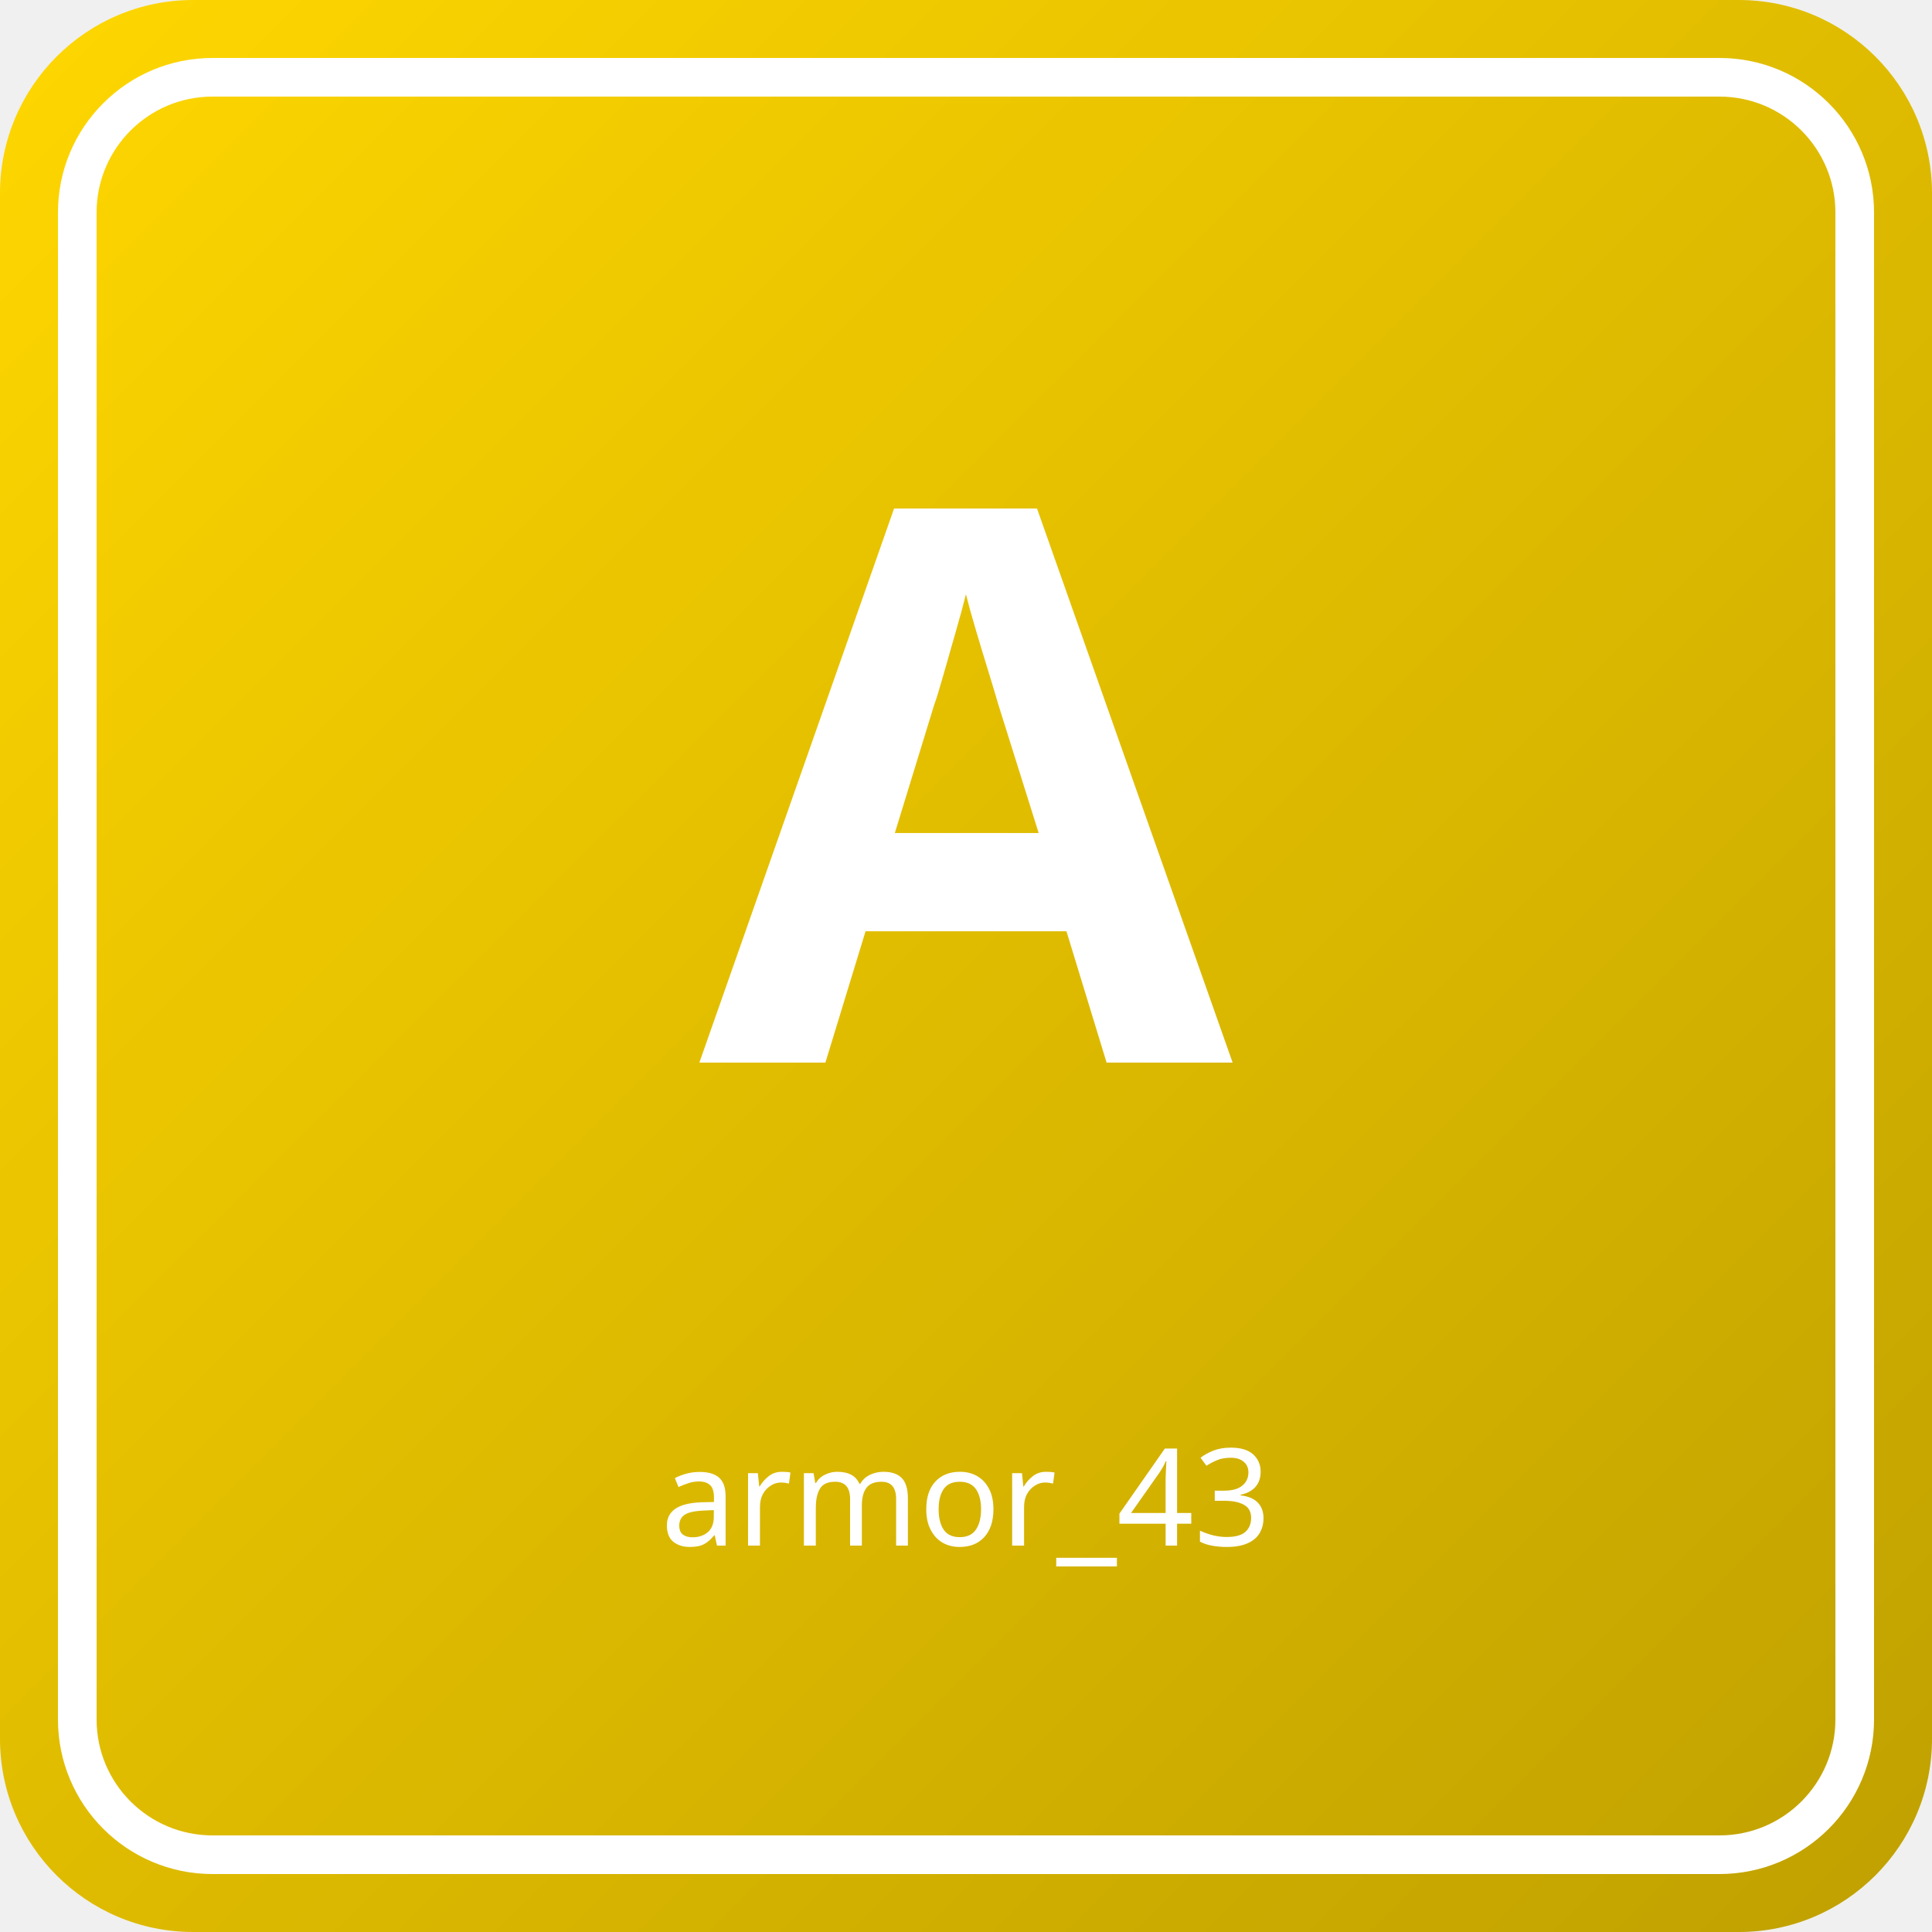
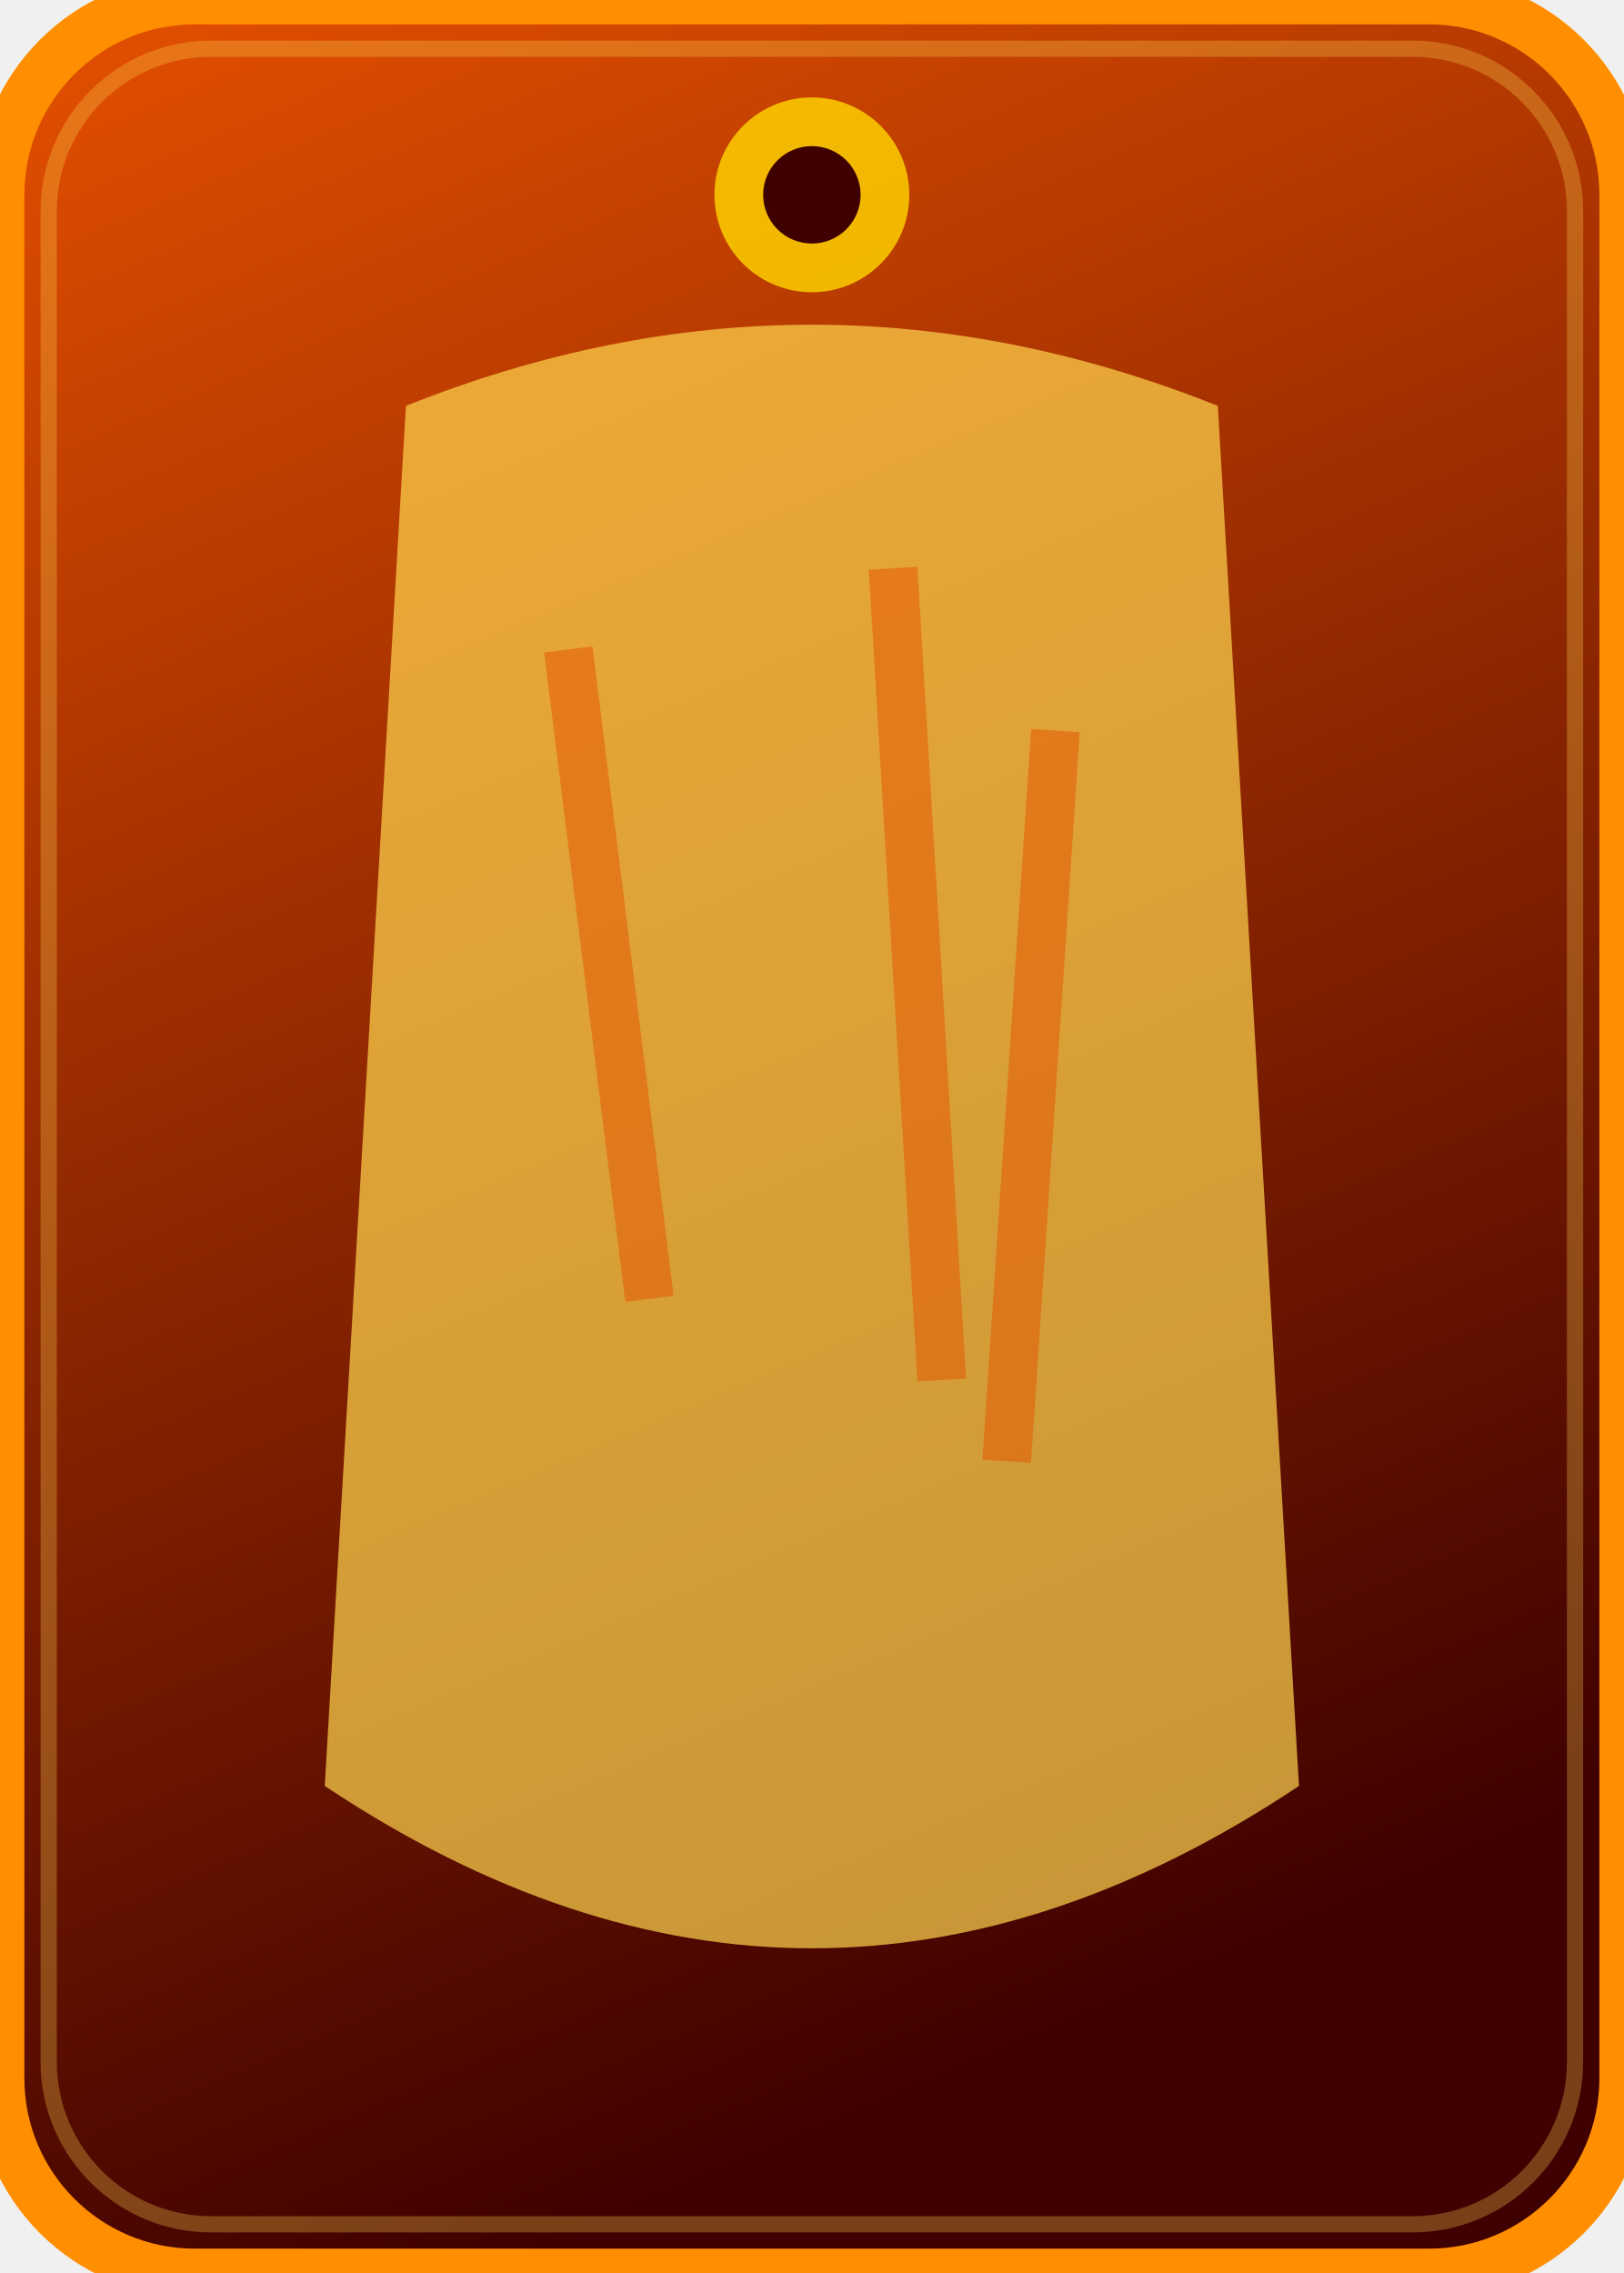
- <svg xmlns="http://www.w3.org/2000/svg" viewBox="0 0 200 200" width="200" height="200">
+ <svg xmlns="http://www.w3.org/2000/svg" viewBox="0 0 100 140">
  <defs>
-     <linearGradient id="g" x1="0" y1="0" x2="1" y2="1">
-       <stop offset="0%" stop-color="#ffd700" />
-       <stop offset="100%" stop-color="#bfa000" />
+     <linearGradient id="bg" x1="0" y1="0" x2="0.3" y2="1">
+       <stop offset="0%" stop-color="#e65100" />
+       <stop offset="100%" stop-color="#3e0000" />
    </linearGradient>
  </defs>
-   <rect width="200" height="200" fill="url(#g)" rx="20" />
-   <rect x="8" y="8" width="184" height="184" fill="none" stroke="#fff" stroke-width="4" rx="14" />
-   <text x="100" y="110" font-size="80" text-anchor="middle" fill="#fff" font-family="sans-serif" font-weight="bold">A</text>
-   <text x="100" y="160" font-size="14" text-anchor="middle" fill="#fff" font-family="sans-serif">armor_43</text>
+   <rect width="100" height="140" rx="12" fill="url(#bg)" stroke="#ff8f00" stroke-width="3" />
+   <rect x="3" y="3" width="94" height="134" rx="10" fill="none" stroke="#ffd54f" stroke-width="1" opacity="0.3" />
+   <path d="M25 25 L20 110 Q50 130 80 110 L75 25 Q50 15 25 25" fill="#ffd54f" opacity="0.7" />
+   <line x1="35" y1="40" x2="40" y2="80" stroke="#e65100" stroke-width="3" opacity="0.5" />
+   <line x1="55" y1="35" x2="58" y2="85" stroke="#e65100" stroke-width="3" opacity="0.5" />
+   <line x1="65" y1="45" x2="62" y2="90" stroke="#e65100" stroke-width="3" opacity="0.5" />
+   <circle cx="50" cy="12" r="6" fill="#ffd700" opacity="0.8" />
+   <circle cx="50" cy="12" r="3" fill="#3e0000" />
</svg>
